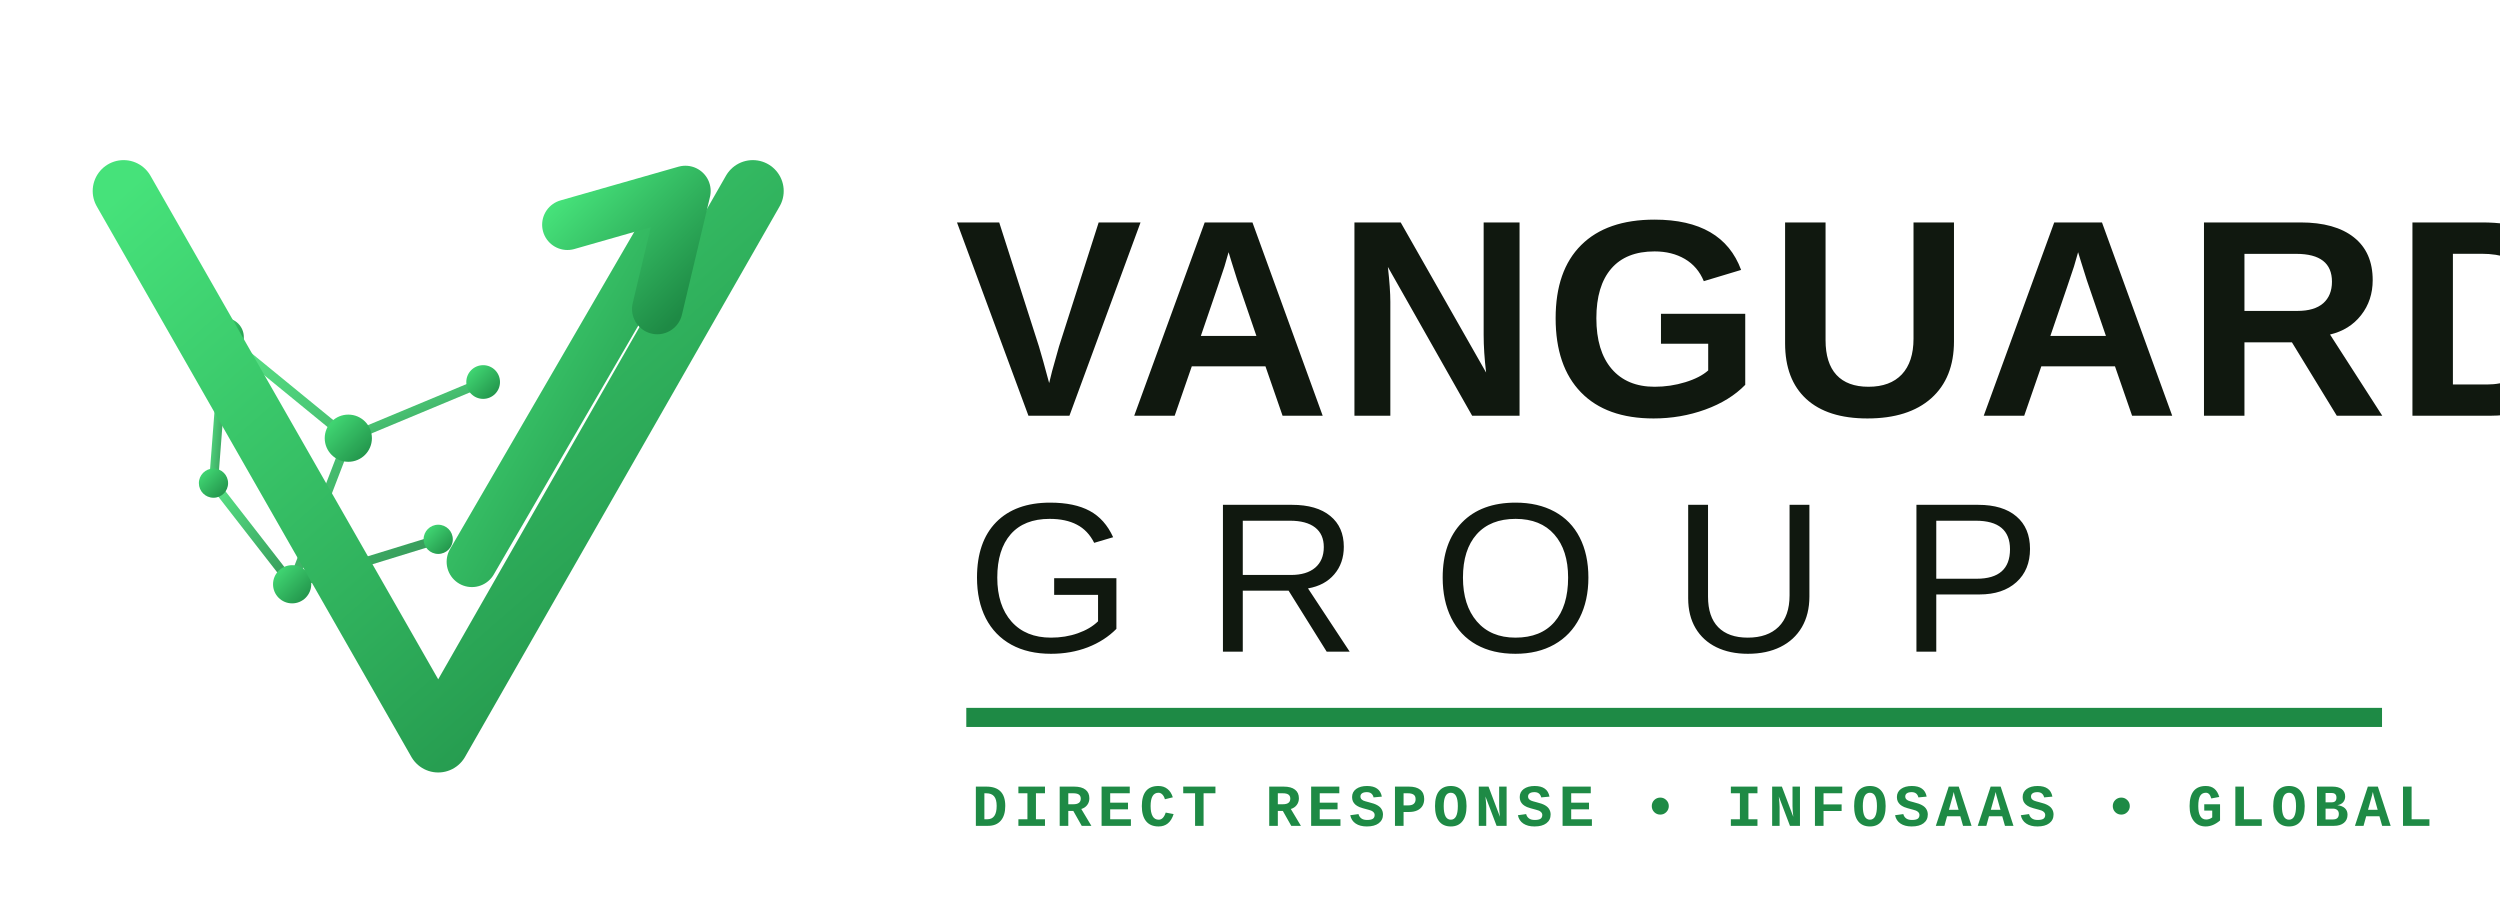
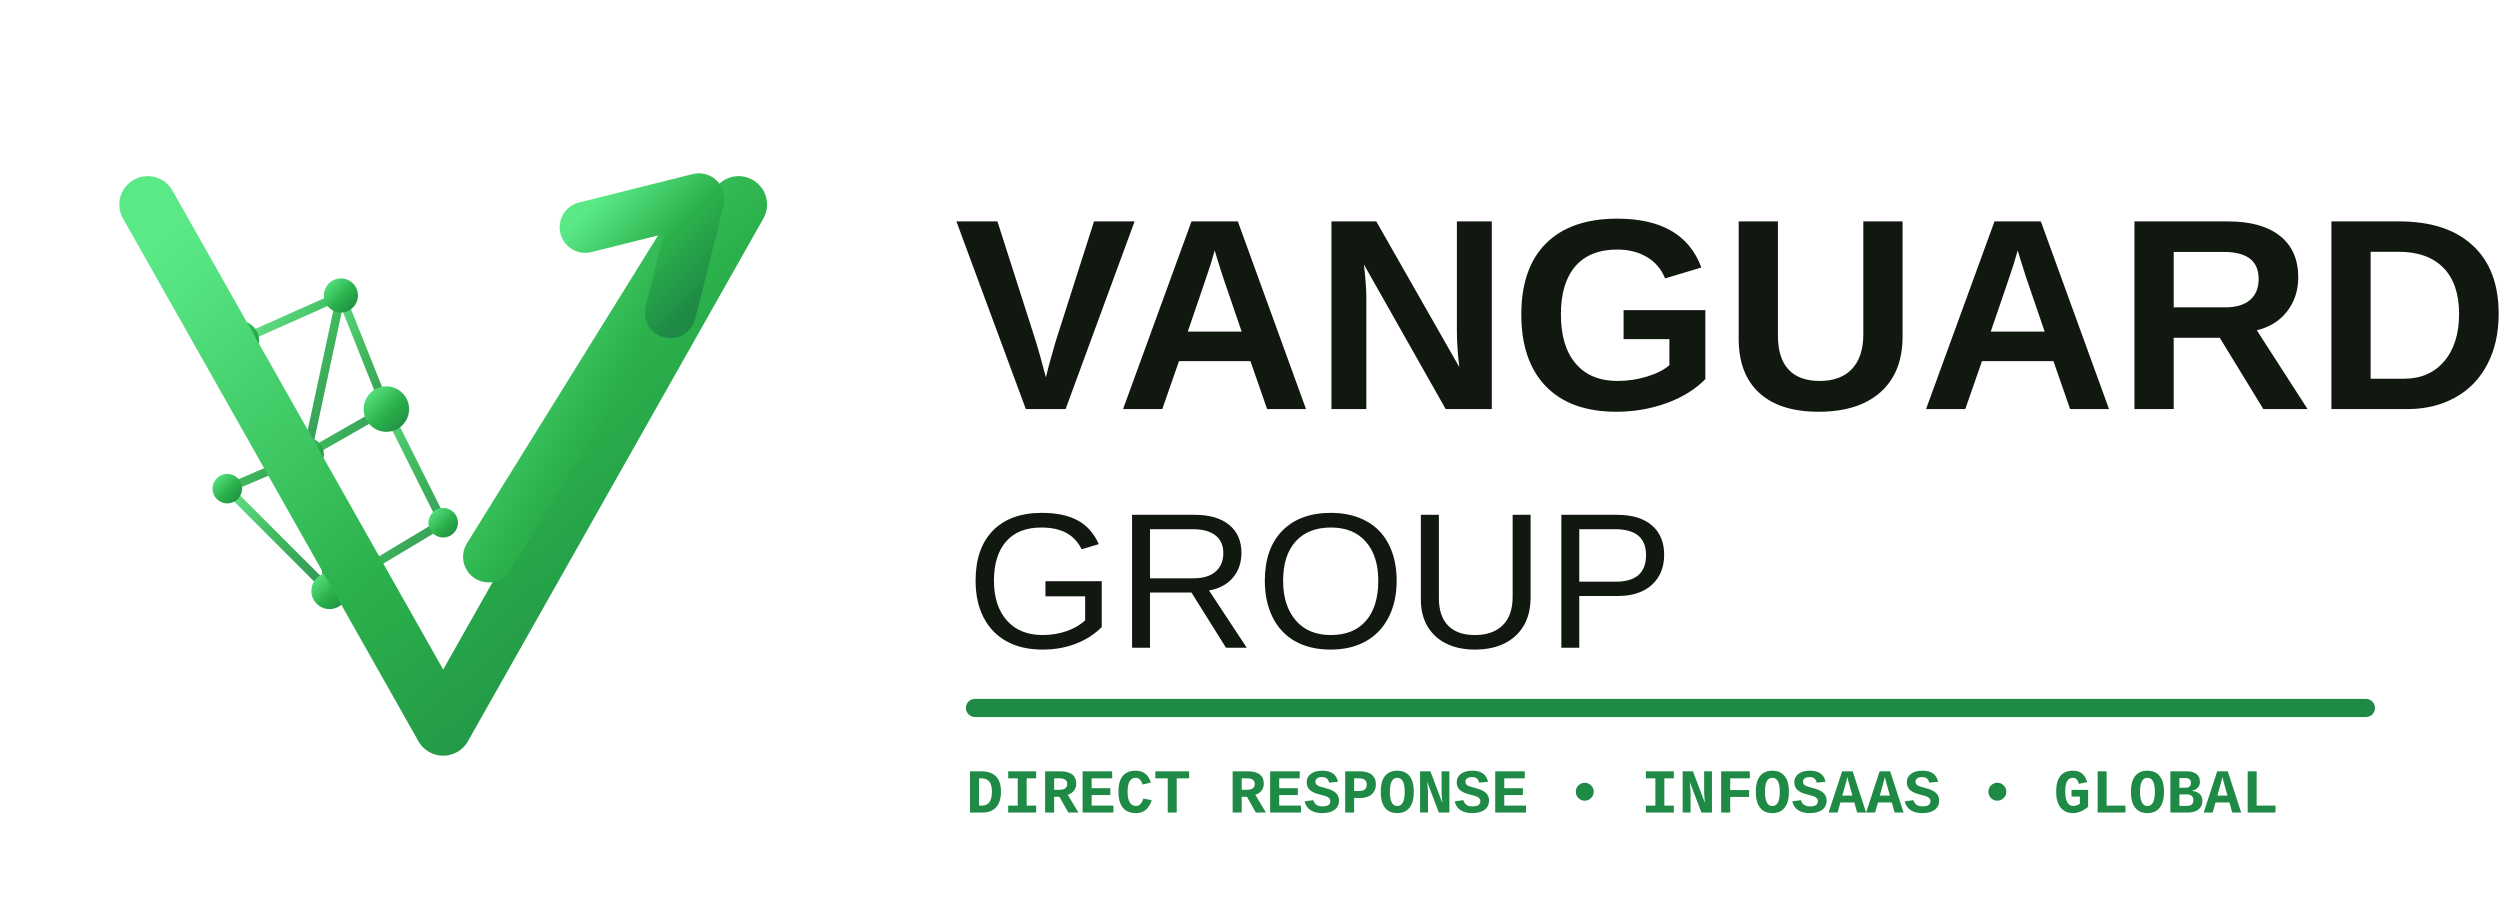
- <svg xmlns="http://www.w3.org/2000/svg" viewBox="0 0 445 160" role="img" aria-label="Vanguard Group">
+ <svg xmlns="http://www.w3.org/2000/svg" viewBox="0 0 440 160" role="img" aria-label="Vanguard Group">
  <defs>
-     <linearGradient id="vg" x1="0" y1="0" x2="1" y2="1">
-       <stop offset="0" stop-color="#46E27A" />
+     <linearGradient id="vg" x1="0" y1="0.1" x2="0.9" y2="1">
+       <stop offset="0" stop-color="#5BE988" />
+       <stop offset="0.55" stop-color="#2BB14B" />
      <stop offset="1" stop-color="#1E8A45" />
    </linearGradient>
  </defs>
-   <g stroke="url(#vg)" stroke-width="1.6" fill="none" opacity=".9">
-     <path d="M40 60 L62 78 L52 104 L78 96" />
-     <path d="M62 78 L86 68" />
-     <path d="M52 104 L38 86" />
-     <path d="M40 60 L38 86" />
+   <g stroke="url(#vg)" stroke-width="1.5" fill="none" opacity=".9" stroke-linecap="round">
+     <path d="M42 60 L60 52 L54 80 Z" />
+     <path d="M60 52 L68 72 L54 80" />
+     <path d="M42 60 L54 80 L40 86" />
+     <path d="M54 80 L58 104 L40 86" />
+     <path d="M58 104 L78 92 L68 72" />
  </g>
  <g fill="url(#vg)">
-     <circle cx="40" cy="60" r="3.4" />
-     <circle cx="62" cy="78" r="4.2" />
-     <circle cx="52" cy="104" r="3.4" />
-     <circle cx="86" cy="68" r="3" />
-     <circle cx="38" cy="86" r="2.6" />
-     <circle cx="78" cy="96" r="2.6" />
+     <circle cx="42" cy="60" r="3.6" />
+     <circle cx="60" cy="52" r="3" />
+     <circle cx="68" cy="72" r="4" />
+     <circle cx="54" cy="80" r="3" />
+     <circle cx="40" cy="86" r="2.6" />
+     <circle cx="58" cy="104" r="3.2" />
+     <circle cx="78" cy="92" r="2.6" />
  </g>
-   <path d="M22 34 L78 132 L134 34" fill="none" stroke="url(#vg)" stroke-width="11" stroke-linecap="round" stroke-linejoin="round" />
+   <path d="M26 36 L78 128 L130 36" fill="none" stroke="url(#vg)" stroke-width="10" stroke-linecap="round" stroke-linejoin="round" />
  <g fill="none" stroke="url(#vg)" stroke-width="9" stroke-linecap="round" stroke-linejoin="round">
-     <path d="M84 100 L120 38" />
-     <path d="M101 40 L122 34 L117 55" />
+     <path d="M86 98 L122 40" />
+     <path d="M103 40 L123 35 L118 55" />
  </g>
-   <text x="170" y="74" font-family="'Space Grotesk', 'Segoe UI', Arial, sans-serif" font-size="50" font-weight="700" letter-spacing="1" fill="#10180F">VANGUARD</text>
-   <text x="172" y="116" font-family="'Space Grotesk', 'Segoe UI', Arial, sans-serif" font-size="38" font-weight="500" letter-spacing="13" fill="#10180F">GROUP</text>
-   <rect x="172" y="126" width="252" height="3.4" fill="#1E8A45" />
-   <text x="173" y="147" font-family="'JetBrains Mono', 'Courier New', monospace" font-size="10.6" font-weight="600" letter-spacing="1.1" fill="#1E8A45">DIRECT RESPONSE • INFOSAAS • GLOBAL</text>
+   <text x="168" y="72" textLength="252" lengthAdjust="spacingAndGlyphs" font-family="'Space Grotesk','Segoe UI',Arial,sans-serif" font-size="48" font-weight="700" fill="#10180F">VANGUARD</text>
+   <text x="170" y="114" textLength="248" lengthAdjust="spacingAndGlyphs" font-family="'Space Grotesk','Segoe UI',Arial,sans-serif" font-size="34" font-weight="500" fill="#10180F">GROUP</text>
+   <rect x="170" y="123" width="248" height="3.2" rx="1.6" fill="#1E8A45" />
+   <text x="170" y="143" textLength="248" lengthAdjust="spacingAndGlyphs" font-family="'JetBrains Mono','Courier New',monospace" font-size="11" font-weight="600" fill="#1E8A45">DIRECT RESPONSE • INFOSAAS • GLOBAL</text>
</svg>
